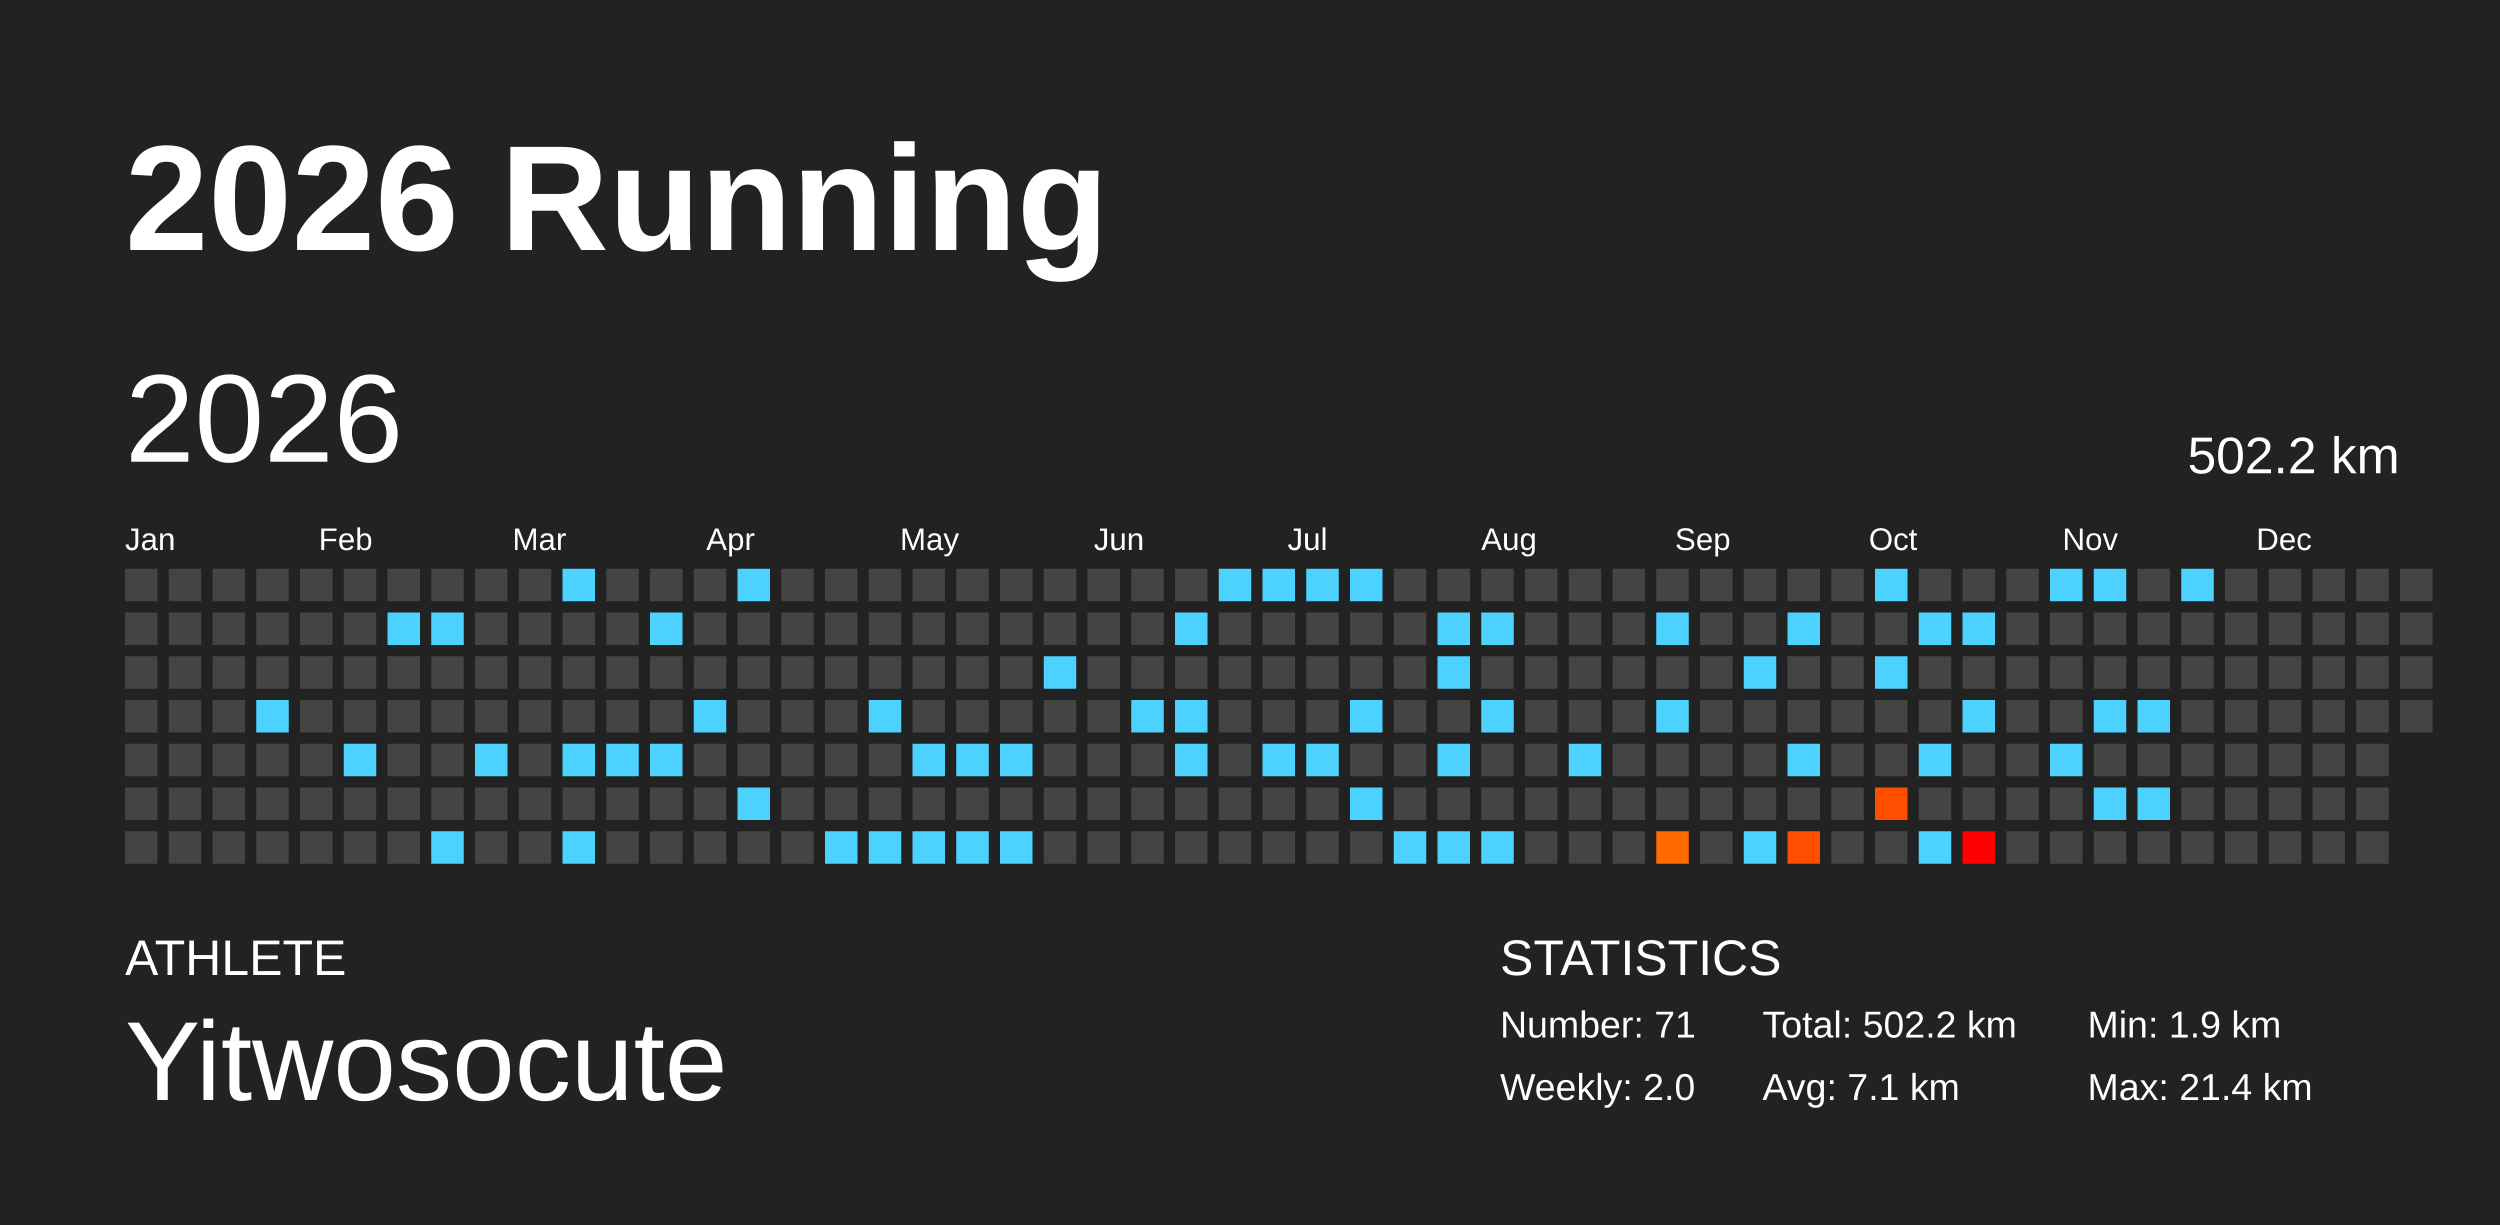
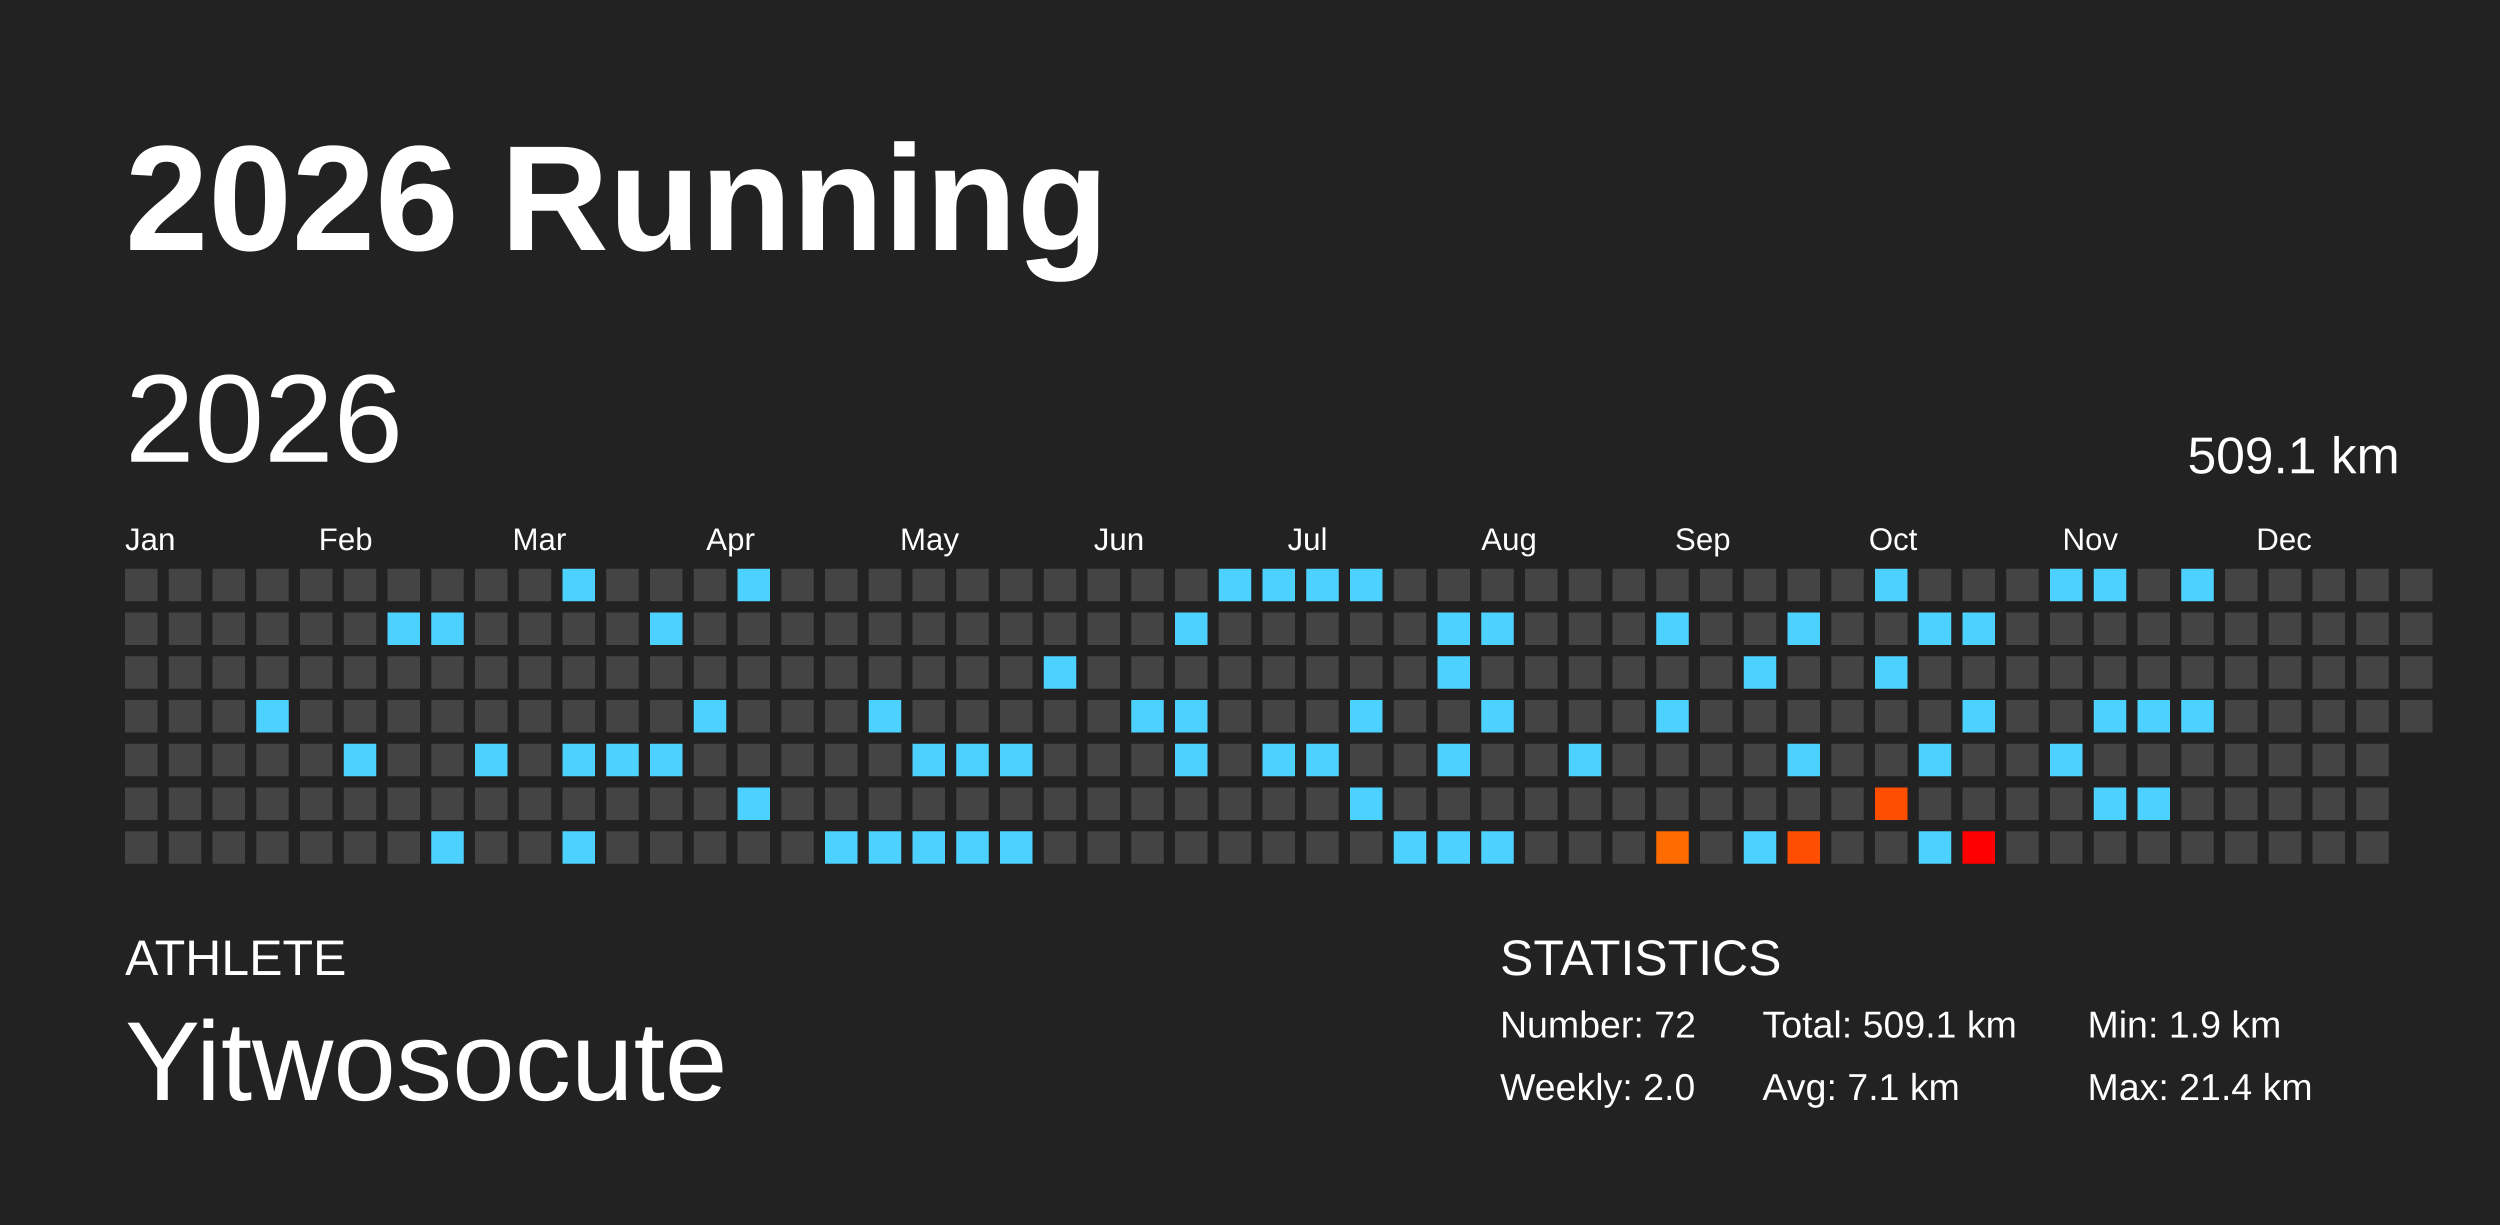
<svg xmlns="http://www.w3.org/2000/svg" baseProfile="full" height="98mm" version="1.1" viewBox="0,0,200,98" width="200mm">
  <defs />
  <rect fill="#222222" height="98" width="200" x="0" y="0" />
  <text fill="#FFFFFF" style="font-size:12px; font-family:Arial; font-weight:bold;" x="10" y="20">2026 Running</text>
  <text fill="#FFFFFF" style="font-size:4px; font-family:Arial" x="10" y="78">ATHLETE</text>
  <text fill="#FFFFFF" style="font-size:9px; font-family:Arial" x="10" y="88">Yitwosocute</text>
  <text fill="#FFFFFF" style="font-size:4px; font-family:Arial" x="120" y="78">STATISTICS</text>
-   <text fill="#FFFFFF" style="font-size:3px; font-family:Arial" x="120" y="83">Number: 71</text>
+   <text fill="#FFFFFF" style="font-size:3px; font-family:Arial" x="120" y="83">Number: 72</text>
  <text fill="#FFFFFF" style="font-size:3px; font-family:Arial" x="120" y="88">Weekly: 2.0</text>
-   <text fill="#FFFFFF" style="font-size:3px; font-family:Arial" x="141" y="83">Total: 502.2 km</text>
+   <text fill="#FFFFFF" style="font-size:3px; font-family:Arial" x="141" y="83">Total: 509.1 km</text>
  <text fill="#FFFFFF" style="font-size:3px; font-family:Arial" x="141" y="88">Avg: 7.1 km</text>
  <text fill="#FFFFFF" style="font-size:3px; font-family:Arial" x="167" y="83">Min: 1.9 km</text>
  <text fill="#FFFFFF" style="font-size:3px; font-family:Arial" x="167" y="88">Max: 21.4 km</text>
  <text dominant-baseline="hanging" fill="#FFFFFF" style="font-size:10.0px; font-family:Arial;" x="10" y="30">2026</text>
-   <text dominant-baseline="hanging" fill="#FFFFFF" style="font-size:4.125px; font-family:Arial;" x="175" y="35">502.2 km</text>
+   <text dominant-baseline="hanging" fill="#FFFFFF" style="font-size:4.125px; font-family:Arial;" x="175" y="35">509.1 km</text>
  <text fill="#FFFFFF" style="font-size:2.5px; font-family:Arial" x="10.0" y="44">Jan</text>
  <text fill="#FFFFFF" style="font-size:2.5px; font-family:Arial" x="25.5" y="44">Feb</text>
  <text fill="#FFFFFF" style="font-size:2.5px; font-family:Arial" x="41.0" y="44">Mar</text>
  <text fill="#FFFFFF" style="font-size:2.5px; font-family:Arial" x="56.5" y="44">Apr</text>
  <text fill="#FFFFFF" style="font-size:2.5px; font-family:Arial" x="72.0" y="44">May</text>
  <text fill="#FFFFFF" style="font-size:2.5px; font-family:Arial" x="87.5" y="44">Jun</text>
  <text fill="#FFFFFF" style="font-size:2.5px; font-family:Arial" x="103.0" y="44">Jul</text>
  <text fill="#FFFFFF" style="font-size:2.5px; font-family:Arial" x="118.5" y="44">Aug</text>
  <text fill="#FFFFFF" style="font-size:2.5px; font-family:Arial" x="134.0" y="44">Sep</text>
  <text fill="#FFFFFF" style="font-size:2.5px; font-family:Arial" x="149.5" y="44">Oct</text>
  <text fill="#FFFFFF" style="font-size:2.5px; font-family:Arial" x="165.0" y="44">Nov</text>
  <text fill="#FFFFFF" style="font-size:2.5px; font-family:Arial" x="180.5" y="44">Dec</text>
  <rect fill="#444444" height="2.6" width="2.6" x="10.0" y="45.5" />
  <rect fill="#444444" height="2.6" width="2.6" x="10.0" y="49.0" />
  <rect fill="#444444" height="2.6" width="2.6" x="10.0" y="52.5" />
  <rect fill="#444444" height="2.6" width="2.6" x="10.0" y="56.0" />
  <rect fill="#444444" height="2.6" width="2.6" x="10.0" y="59.5" />
  <rect fill="#444444" height="2.6" width="2.6" x="10.0" y="63.0" />
  <rect fill="#444444" height="2.6" width="2.6" x="10.0" y="66.5" />
  <rect fill="#444444" height="2.6" width="2.6" x="13.5" y="45.5" />
  <rect fill="#444444" height="2.6" width="2.6" x="13.5" y="49.0" />
  <rect fill="#444444" height="2.6" width="2.6" x="13.5" y="52.5" />
  <rect fill="#444444" height="2.6" width="2.6" x="13.5" y="56.0" />
  <rect fill="#444444" height="2.6" width="2.6" x="13.5" y="59.5" />
  <rect fill="#444444" height="2.6" width="2.6" x="13.5" y="63.0" />
  <rect fill="#444444" height="2.6" width="2.6" x="13.5" y="66.5" />
  <rect fill="#444444" height="2.6" width="2.6" x="17.0" y="45.5" />
  <rect fill="#444444" height="2.6" width="2.6" x="17.0" y="49.0" />
  <rect fill="#444444" height="2.6" width="2.6" x="17.0" y="52.5" />
  <rect fill="#444444" height="2.6" width="2.6" x="17.0" y="56.0" />
  <rect fill="#444444" height="2.6" width="2.6" x="17.0" y="59.5" />
  <rect fill="#444444" height="2.6" width="2.6" x="17.0" y="63.0" />
  <rect fill="#444444" height="2.6" width="2.6" x="17.0" y="66.5" />
  <rect fill="#444444" height="2.6" width="2.6" x="20.5" y="45.5" />
  <rect fill="#444444" height="2.6" width="2.6" x="20.5" y="49.0" />
  <rect fill="#444444" height="2.6" width="2.6" x="20.5" y="52.5" />
  <rect fill="#4dd2ff" height="2.6" width="2.6" x="20.5" y="56.0" />
  <rect fill="#444444" height="2.6" width="2.6" x="20.5" y="59.5" />
  <rect fill="#444444" height="2.6" width="2.6" x="20.5" y="63.0" />
  <rect fill="#444444" height="2.6" width="2.6" x="20.5" y="66.5" />
  <rect fill="#444444" height="2.6" width="2.6" x="24.0" y="45.5" />
  <rect fill="#444444" height="2.6" width="2.6" x="24.0" y="49.0" />
  <rect fill="#444444" height="2.6" width="2.6" x="24.0" y="52.5" />
  <rect fill="#444444" height="2.6" width="2.6" x="24.0" y="56.0" />
  <rect fill="#444444" height="2.6" width="2.6" x="24.0" y="59.5" />
  <rect fill="#444444" height="2.6" width="2.6" x="24.0" y="63.0" />
  <rect fill="#444444" height="2.6" width="2.6" x="24.0" y="66.5" />
  <rect fill="#444444" height="2.6" width="2.6" x="27.5" y="45.5" />
  <rect fill="#444444" height="2.6" width="2.6" x="27.5" y="49.0" />
  <rect fill="#444444" height="2.6" width="2.6" x="27.5" y="52.5" />
  <rect fill="#444444" height="2.6" width="2.6" x="27.5" y="56.0" />
  <rect fill="#4dd2ff" height="2.6" width="2.6" x="27.5" y="59.5" />
  <rect fill="#444444" height="2.6" width="2.6" x="27.5" y="63.0" />
  <rect fill="#444444" height="2.6" width="2.6" x="27.5" y="66.5" />
  <rect fill="#444444" height="2.6" width="2.6" x="31.0" y="45.5" />
  <rect fill="#4dd2ff" height="2.6" width="2.6" x="31.0" y="49.0" />
  <rect fill="#444444" height="2.6" width="2.6" x="31.0" y="52.5" />
  <rect fill="#444444" height="2.6" width="2.6" x="31.0" y="56.0" />
  <rect fill="#444444" height="2.6" width="2.6" x="31.0" y="59.5" />
  <rect fill="#444444" height="2.6" width="2.6" x="31.0" y="63.0" />
  <rect fill="#444444" height="2.6" width="2.6" x="31.0" y="66.5" />
  <rect fill="#444444" height="2.6" width="2.6" x="34.5" y="45.5" />
  <rect fill="#4dd2ff" height="2.6" width="2.6" x="34.5" y="49.0" />
  <rect fill="#444444" height="2.6" width="2.6" x="34.5" y="52.5" />
  <rect fill="#444444" height="2.6" width="2.6" x="34.5" y="56.0" />
  <rect fill="#444444" height="2.6" width="2.6" x="34.5" y="59.5" />
  <rect fill="#444444" height="2.6" width="2.6" x="34.5" y="63.0" />
  <rect fill="#4dd2ff" height="2.6" width="2.6" x="34.5" y="66.5" />
  <rect fill="#444444" height="2.6" width="2.6" x="38.0" y="45.5" />
  <rect fill="#444444" height="2.6" width="2.6" x="38.0" y="49.0" />
  <rect fill="#444444" height="2.6" width="2.6" x="38.0" y="52.5" />
  <rect fill="#444444" height="2.6" width="2.6" x="38.0" y="56.0" />
  <rect fill="#4dd2ff" height="2.6" width="2.6" x="38.0" y="59.5" />
  <rect fill="#444444" height="2.6" width="2.6" x="38.0" y="63.0" />
  <rect fill="#444444" height="2.6" width="2.6" x="38.0" y="66.5" />
  <rect fill="#444444" height="2.6" width="2.6" x="41.5" y="45.5" />
  <rect fill="#444444" height="2.6" width="2.6" x="41.5" y="49.0" />
  <rect fill="#444444" height="2.6" width="2.6" x="41.5" y="52.5" />
  <rect fill="#444444" height="2.6" width="2.6" x="41.5" y="56.0" />
  <rect fill="#444444" height="2.6" width="2.6" x="41.5" y="59.5" />
  <rect fill="#444444" height="2.6" width="2.6" x="41.5" y="63.0" />
  <rect fill="#444444" height="2.6" width="2.6" x="41.5" y="66.5" />
  <rect fill="#4dd2ff" height="2.6" width="2.6" x="45.0" y="45.5" />
  <rect fill="#444444" height="2.6" width="2.6" x="45.0" y="49.0" />
  <rect fill="#444444" height="2.6" width="2.6" x="45.0" y="52.5" />
  <rect fill="#444444" height="2.6" width="2.6" x="45.0" y="56.0" />
  <rect fill="#4dd2ff" height="2.6" width="2.6" x="45.0" y="59.5" />
  <rect fill="#444444" height="2.6" width="2.6" x="45.0" y="63.0" />
  <rect fill="#4dd2ff" height="2.6" width="2.6" x="45.0" y="66.5" />
  <rect fill="#444444" height="2.6" width="2.6" x="48.5" y="45.5" />
  <rect fill="#444444" height="2.6" width="2.6" x="48.5" y="49.0" />
  <rect fill="#444444" height="2.6" width="2.6" x="48.5" y="52.5" />
  <rect fill="#444444" height="2.6" width="2.6" x="48.5" y="56.0" />
  <rect fill="#4dd2ff" height="2.6" width="2.6" x="48.5" y="59.5" />
  <rect fill="#444444" height="2.6" width="2.6" x="48.5" y="63.0" />
  <rect fill="#444444" height="2.6" width="2.6" x="48.5" y="66.5" />
  <rect fill="#444444" height="2.6" width="2.6" x="52.0" y="45.5" />
  <rect fill="#4dd2ff" height="2.6" width="2.6" x="52.0" y="49.0" />
  <rect fill="#444444" height="2.6" width="2.6" x="52.0" y="52.5" />
  <rect fill="#444444" height="2.6" width="2.6" x="52.0" y="56.0" />
  <rect fill="#4dd2ff" height="2.6" width="2.6" x="52.0" y="59.5" />
  <rect fill="#444444" height="2.6" width="2.6" x="52.0" y="63.0" />
  <rect fill="#444444" height="2.6" width="2.6" x="52.0" y="66.5" />
  <rect fill="#444444" height="2.6" width="2.6" x="55.5" y="45.5" />
  <rect fill="#444444" height="2.6" width="2.6" x="55.5" y="49.0" />
  <rect fill="#444444" height="2.6" width="2.6" x="55.5" y="52.5" />
  <rect fill="#4dd2ff" height="2.6" width="2.6" x="55.5" y="56.0" />
  <rect fill="#444444" height="2.6" width="2.6" x="55.5" y="59.5" />
  <rect fill="#444444" height="2.6" width="2.6" x="55.5" y="63.0" />
  <rect fill="#444444" height="2.6" width="2.6" x="55.5" y="66.5" />
  <rect fill="#4dd2ff" height="2.6" width="2.6" x="59.0" y="45.5" />
  <rect fill="#444444" height="2.6" width="2.6" x="59.0" y="49.0" />
  <rect fill="#444444" height="2.6" width="2.6" x="59.0" y="52.5" />
  <rect fill="#444444" height="2.6" width="2.6" x="59.0" y="56.0" />
  <rect fill="#444444" height="2.6" width="2.6" x="59.0" y="59.5" />
  <rect fill="#4dd2ff" height="2.6" width="2.6" x="59.0" y="63.0" />
  <rect fill="#444444" height="2.6" width="2.6" x="59.0" y="66.5" />
  <rect fill="#444444" height="2.6" width="2.6" x="62.5" y="45.5" />
  <rect fill="#444444" height="2.6" width="2.6" x="62.5" y="49.0" />
  <rect fill="#444444" height="2.6" width="2.6" x="62.5" y="52.5" />
  <rect fill="#444444" height="2.6" width="2.6" x="62.5" y="56.0" />
  <rect fill="#444444" height="2.6" width="2.6" x="62.5" y="59.5" />
  <rect fill="#444444" height="2.6" width="2.6" x="62.5" y="63.0" />
  <rect fill="#444444" height="2.6" width="2.6" x="62.5" y="66.5" />
  <rect fill="#444444" height="2.6" width="2.6" x="66.0" y="45.5" />
  <rect fill="#444444" height="2.6" width="2.6" x="66.0" y="49.0" />
  <rect fill="#444444" height="2.6" width="2.6" x="66.0" y="52.5" />
  <rect fill="#444444" height="2.6" width="2.6" x="66.0" y="56.0" />
  <rect fill="#444444" height="2.6" width="2.6" x="66.0" y="59.5" />
  <rect fill="#444444" height="2.6" width="2.6" x="66.0" y="63.0" />
  <rect fill="#4dd2ff" height="2.6" width="2.6" x="66.0" y="66.5" />
  <rect fill="#444444" height="2.6" width="2.6" x="69.5" y="45.5" />
  <rect fill="#444444" height="2.6" width="2.6" x="69.5" y="49.0" />
  <rect fill="#444444" height="2.6" width="2.6" x="69.5" y="52.5" />
  <rect fill="#4dd2ff" height="2.6" width="2.6" x="69.5" y="56.0" />
  <rect fill="#444444" height="2.6" width="2.6" x="69.5" y="59.5" />
  <rect fill="#444444" height="2.6" width="2.6" x="69.5" y="63.0" />
  <rect fill="#4dd2ff" height="2.6" width="2.6" x="69.5" y="66.5" />
  <rect fill="#444444" height="2.6" width="2.6" x="73.0" y="45.5" />
  <rect fill="#444444" height="2.6" width="2.6" x="73.0" y="49.0" />
  <rect fill="#444444" height="2.6" width="2.6" x="73.0" y="52.5" />
  <rect fill="#444444" height="2.6" width="2.6" x="73.0" y="56.0" />
  <rect fill="#4dd2ff" height="2.6" width="2.6" x="73.0" y="59.5" />
  <rect fill="#444444" height="2.6" width="2.6" x="73.0" y="63.0" />
  <rect fill="#4dd2ff" height="2.6" width="2.6" x="73.0" y="66.5" />
  <rect fill="#444444" height="2.6" width="2.6" x="76.5" y="45.5" />
  <rect fill="#444444" height="2.6" width="2.6" x="76.5" y="49.0" />
  <rect fill="#444444" height="2.6" width="2.6" x="76.5" y="52.5" />
  <rect fill="#444444" height="2.6" width="2.6" x="76.5" y="56.0" />
  <rect fill="#4dd2ff" height="2.6" width="2.6" x="76.5" y="59.5" />
  <rect fill="#444444" height="2.6" width="2.6" x="76.5" y="63.0" />
  <rect fill="#4dd2ff" height="2.6" width="2.6" x="76.5" y="66.5" />
  <rect fill="#444444" height="2.6" width="2.6" x="80.0" y="45.5" />
  <rect fill="#444444" height="2.6" width="2.6" x="80.0" y="49.0" />
  <rect fill="#444444" height="2.6" width="2.6" x="80.0" y="52.5" />
  <rect fill="#444444" height="2.6" width="2.6" x="80.0" y="56.0" />
  <rect fill="#4dd2ff" height="2.6" width="2.6" x="80.0" y="59.5" />
  <rect fill="#444444" height="2.6" width="2.6" x="80.0" y="63.0" />
  <rect fill="#4dd2ff" height="2.6" width="2.6" x="80.0" y="66.5" />
  <rect fill="#444444" height="2.6" width="2.6" x="83.5" y="45.5" />
  <rect fill="#444444" height="2.6" width="2.6" x="83.5" y="49.0" />
  <rect fill="#4dd2ff" height="2.6" width="2.6" x="83.5" y="52.5" />
  <rect fill="#444444" height="2.6" width="2.6" x="83.5" y="56.0" />
  <rect fill="#444444" height="2.6" width="2.6" x="83.5" y="59.5" />
  <rect fill="#444444" height="2.6" width="2.6" x="83.5" y="63.0" />
  <rect fill="#444444" height="2.6" width="2.6" x="83.5" y="66.5" />
  <rect fill="#444444" height="2.6" width="2.6" x="87.0" y="45.5" />
  <rect fill="#444444" height="2.6" width="2.6" x="87.0" y="49.0" />
  <rect fill="#444444" height="2.6" width="2.6" x="87.0" y="52.5" />
  <rect fill="#444444" height="2.6" width="2.6" x="87.0" y="56.0" />
  <rect fill="#444444" height="2.6" width="2.6" x="87.0" y="59.5" />
  <rect fill="#444444" height="2.6" width="2.6" x="87.0" y="63.0" />
  <rect fill="#444444" height="2.6" width="2.6" x="87.0" y="66.5" />
  <rect fill="#444444" height="2.6" width="2.6" x="90.5" y="45.5" />
  <rect fill="#444444" height="2.6" width="2.6" x="90.5" y="49.0" />
  <rect fill="#444444" height="2.6" width="2.6" x="90.5" y="52.5" />
  <rect fill="#4dd2ff" height="2.6" width="2.6" x="90.5" y="56.0" />
  <rect fill="#444444" height="2.6" width="2.6" x="90.5" y="59.5" />
  <rect fill="#444444" height="2.6" width="2.6" x="90.5" y="63.0" />
  <rect fill="#444444" height="2.6" width="2.6" x="90.5" y="66.5" />
  <rect fill="#444444" height="2.6" width="2.6" x="94.0" y="45.5" />
  <rect fill="#4dd2ff" height="2.6" width="2.6" x="94.0" y="49.0" />
  <rect fill="#444444" height="2.6" width="2.6" x="94.0" y="52.5" />
  <rect fill="#4dd2ff" height="2.6" width="2.6" x="94.0" y="56.0" />
  <rect fill="#4dd2ff" height="2.6" width="2.6" x="94.0" y="59.5" />
  <rect fill="#444444" height="2.6" width="2.6" x="94.0" y="63.0" />
  <rect fill="#444444" height="2.6" width="2.6" x="94.0" y="66.5" />
  <rect fill="#4dd2ff" height="2.6" width="2.6" x="97.5" y="45.5" />
  <rect fill="#444444" height="2.6" width="2.6" x="97.5" y="49.0" />
  <rect fill="#444444" height="2.6" width="2.6" x="97.5" y="52.5" />
  <rect fill="#444444" height="2.6" width="2.6" x="97.5" y="56.0" />
  <rect fill="#444444" height="2.6" width="2.6" x="97.5" y="59.5" />
  <rect fill="#444444" height="2.6" width="2.6" x="97.5" y="63.0" />
  <rect fill="#444444" height="2.6" width="2.6" x="97.5" y="66.5" />
  <rect fill="#4dd2ff" height="2.6" width="2.6" x="101.0" y="45.5" />
  <rect fill="#444444" height="2.6" width="2.6" x="101.0" y="49.0" />
  <rect fill="#444444" height="2.6" width="2.6" x="101.0" y="52.5" />
  <rect fill="#444444" height="2.6" width="2.6" x="101.0" y="56.0" />
  <rect fill="#4dd2ff" height="2.6" width="2.6" x="101.0" y="59.5" />
  <rect fill="#444444" height="2.6" width="2.6" x="101.0" y="63.0" />
  <rect fill="#444444" height="2.6" width="2.6" x="101.0" y="66.5" />
  <rect fill="#4dd2ff" height="2.6" width="2.6" x="104.5" y="45.5" />
  <rect fill="#444444" height="2.6" width="2.6" x="104.5" y="49.0" />
  <rect fill="#444444" height="2.6" width="2.6" x="104.5" y="52.5" />
  <rect fill="#444444" height="2.6" width="2.6" x="104.5" y="56.0" />
  <rect fill="#4dd2ff" height="2.6" width="2.6" x="104.5" y="59.5" />
  <rect fill="#444444" height="2.6" width="2.6" x="104.5" y="63.0" />
  <rect fill="#444444" height="2.6" width="2.6" x="104.5" y="66.5" />
  <rect fill="#4dd2ff" height="2.6" width="2.6" x="108.0" y="45.5" />
  <rect fill="#444444" height="2.6" width="2.6" x="108.0" y="49.0" />
  <rect fill="#444444" height="2.6" width="2.6" x="108.0" y="52.5" />
  <rect fill="#4dd2ff" height="2.6" width="2.6" x="108.0" y="56.0" />
  <rect fill="#444444" height="2.6" width="2.6" x="108.0" y="59.5" />
  <rect fill="#4dd2ff" height="2.6" width="2.6" x="108.0" y="63.0" />
  <rect fill="#444444" height="2.6" width="2.6" x="108.0" y="66.5" />
  <rect fill="#444444" height="2.6" width="2.6" x="111.5" y="45.5" />
  <rect fill="#444444" height="2.6" width="2.6" x="111.5" y="49.0" />
  <rect fill="#444444" height="2.6" width="2.6" x="111.5" y="52.5" />
  <rect fill="#444444" height="2.6" width="2.6" x="111.5" y="56.0" />
  <rect fill="#444444" height="2.6" width="2.6" x="111.5" y="59.5" />
  <rect fill="#444444" height="2.6" width="2.6" x="111.5" y="63.0" />
  <rect fill="#4dd2ff" height="2.6" width="2.6" x="111.5" y="66.5" />
  <rect fill="#444444" height="2.6" width="2.6" x="115.0" y="45.5" />
  <rect fill="#4dd2ff" height="2.6" width="2.6" x="115.0" y="49.0" />
  <rect fill="#4dd2ff" height="2.6" width="2.6" x="115.0" y="52.5" />
  <rect fill="#444444" height="2.6" width="2.6" x="115.0" y="56.0" />
  <rect fill="#4dd2ff" height="2.6" width="2.6" x="115.0" y="59.5" />
  <rect fill="#444444" height="2.6" width="2.6" x="115.0" y="63.0" />
  <rect fill="#4dd2ff" height="2.6" width="2.6" x="115.0" y="66.5" />
  <rect fill="#444444" height="2.6" width="2.6" x="118.5" y="45.5" />
  <rect fill="#4dd2ff" height="2.6" width="2.6" x="118.5" y="49.0" />
  <rect fill="#444444" height="2.6" width="2.6" x="118.5" y="52.5" />
  <rect fill="#4dd2ff" height="2.6" width="2.6" x="118.5" y="56.0" />
  <rect fill="#444444" height="2.6" width="2.6" x="118.5" y="59.5" />
  <rect fill="#444444" height="2.6" width="2.6" x="118.5" y="63.0" />
  <rect fill="#4dd2ff" height="2.6" width="2.6" x="118.5" y="66.5" />
  <rect fill="#444444" height="2.6" width="2.6" x="122.0" y="45.5" />
  <rect fill="#444444" height="2.6" width="2.6" x="122.0" y="49.0" />
  <rect fill="#444444" height="2.6" width="2.6" x="122.0" y="52.5" />
  <rect fill="#444444" height="2.6" width="2.6" x="122.0" y="56.0" />
  <rect fill="#444444" height="2.6" width="2.6" x="122.0" y="59.5" />
  <rect fill="#444444" height="2.6" width="2.6" x="122.0" y="63.0" />
  <rect fill="#444444" height="2.6" width="2.6" x="122.0" y="66.5" />
  <rect fill="#444444" height="2.6" width="2.6" x="125.5" y="45.5" />
  <rect fill="#444444" height="2.6" width="2.6" x="125.5" y="49.0" />
  <rect fill="#444444" height="2.6" width="2.6" x="125.5" y="52.5" />
  <rect fill="#444444" height="2.6" width="2.6" x="125.5" y="56.0" />
  <rect fill="#4dd2ff" height="2.6" width="2.6" x="125.5" y="59.5" />
  <rect fill="#444444" height="2.6" width="2.6" x="125.5" y="63.0" />
  <rect fill="#444444" height="2.6" width="2.6" x="125.5" y="66.5" />
  <rect fill="#444444" height="2.6" width="2.6" x="129.0" y="45.5" />
  <rect fill="#444444" height="2.6" width="2.6" x="129.0" y="49.0" />
  <rect fill="#444444" height="2.6" width="2.6" x="129.0" y="52.5" />
  <rect fill="#444444" height="2.6" width="2.6" x="129.0" y="56.0" />
  <rect fill="#444444" height="2.6" width="2.6" x="129.0" y="59.5" />
  <rect fill="#444444" height="2.6" width="2.6" x="129.0" y="63.0" />
  <rect fill="#444444" height="2.6" width="2.6" x="129.0" y="66.5" />
  <rect fill="#444444" height="2.6" width="2.6" x="132.5" y="45.5" />
  <rect fill="#4dd2ff" height="2.6" width="2.6" x="132.5" y="49.0" />
  <rect fill="#444444" height="2.6" width="2.6" x="132.5" y="52.5" />
  <rect fill="#4dd2ff" height="2.6" width="2.6" x="132.5" y="56.0" />
  <rect fill="#444444" height="2.6" width="2.6" x="132.5" y="59.5" />
  <rect fill="#444444" height="2.6" width="2.6" x="132.5" y="63.0" />
  <rect fill="#ff6b00" height="2.6" width="2.6" x="132.5" y="66.5" />
  <rect fill="#444444" height="2.6" width="2.6" x="136.0" y="45.5" />
  <rect fill="#444444" height="2.6" width="2.6" x="136.0" y="49.0" />
  <rect fill="#444444" height="2.6" width="2.6" x="136.0" y="52.5" />
  <rect fill="#444444" height="2.6" width="2.6" x="136.0" y="56.0" />
  <rect fill="#444444" height="2.6" width="2.6" x="136.0" y="59.5" />
  <rect fill="#444444" height="2.6" width="2.6" x="136.0" y="63.0" />
  <rect fill="#444444" height="2.6" width="2.6" x="136.0" y="66.5" />
  <rect fill="#444444" height="2.6" width="2.6" x="139.5" y="45.5" />
  <rect fill="#444444" height="2.6" width="2.6" x="139.5" y="49.0" />
  <rect fill="#4dd2ff" height="2.6" width="2.6" x="139.5" y="52.5" />
  <rect fill="#444444" height="2.6" width="2.6" x="139.5" y="56.0" />
  <rect fill="#444444" height="2.6" width="2.6" x="139.5" y="59.5" />
  <rect fill="#444444" height="2.6" width="2.6" x="139.5" y="63.0" />
  <rect fill="#4dd2ff" height="2.6" width="2.6" x="139.5" y="66.5" />
  <rect fill="#444444" height="2.6" width="2.6" x="143.0" y="45.5" />
  <rect fill="#4dd2ff" height="2.6" width="2.6" x="143.0" y="49.0" />
  <rect fill="#444444" height="2.6" width="2.6" x="143.0" y="52.5" />
  <rect fill="#444444" height="2.6" width="2.6" x="143.0" y="56.0" />
  <rect fill="#4dd2ff" height="2.6" width="2.6" x="143.0" y="59.5" />
  <rect fill="#444444" height="2.6" width="2.6" x="143.0" y="63.0" />
  <rect fill="#ff4e00" height="2.6" width="2.6" x="143.0" y="66.5" />
  <rect fill="#444444" height="2.6" width="2.6" x="146.5" y="45.5" />
  <rect fill="#444444" height="2.6" width="2.6" x="146.5" y="49.0" />
  <rect fill="#444444" height="2.6" width="2.6" x="146.5" y="52.5" />
  <rect fill="#444444" height="2.6" width="2.6" x="146.5" y="56.0" />
  <rect fill="#444444" height="2.6" width="2.6" x="146.5" y="59.5" />
  <rect fill="#444444" height="2.6" width="2.6" x="146.5" y="63.0" />
  <rect fill="#444444" height="2.6" width="2.6" x="146.5" y="66.5" />
  <rect fill="#4dd2ff" height="2.6" width="2.6" x="150.0" y="45.5" />
  <rect fill="#444444" height="2.6" width="2.6" x="150.0" y="49.0" />
  <rect fill="#4dd2ff" height="2.6" width="2.6" x="150.0" y="52.5" />
  <rect fill="#444444" height="2.6" width="2.6" x="150.0" y="56.0" />
  <rect fill="#444444" height="2.6" width="2.6" x="150.0" y="59.5" />
  <rect fill="#ff4e00" height="2.6" width="2.6" x="150.0" y="63.0" />
  <rect fill="#444444" height="2.6" width="2.6" x="150.0" y="66.5" />
  <rect fill="#444444" height="2.6" width="2.6" x="153.5" y="45.5" />
  <rect fill="#4dd2ff" height="2.6" width="2.6" x="153.5" y="49.0" />
  <rect fill="#444444" height="2.6" width="2.6" x="153.5" y="52.5" />
  <rect fill="#444444" height="2.6" width="2.6" x="153.5" y="56.0" />
  <rect fill="#4dd2ff" height="2.6" width="2.6" x="153.5" y="59.5" />
  <rect fill="#444444" height="2.6" width="2.6" x="153.5" y="63.0" />
  <rect fill="#4dd2ff" height="2.6" width="2.6" x="153.5" y="66.5" />
  <rect fill="#444444" height="2.6" width="2.6" x="157.0" y="45.5" />
  <rect fill="#4dd2ff" height="2.6" width="2.6" x="157.0" y="49.0" />
  <rect fill="#444444" height="2.6" width="2.6" x="157.0" y="52.5" />
  <rect fill="#4dd2ff" height="2.6" width="2.6" x="157.0" y="56.0" />
  <rect fill="#444444" height="2.6" width="2.6" x="157.0" y="59.5" />
  <rect fill="#444444" height="2.6" width="2.6" x="157.0" y="63.0" />
  <rect fill="red" height="2.6" width="2.6" x="157.0" y="66.5" />
  <rect fill="#444444" height="2.6" width="2.6" x="160.5" y="45.5" />
  <rect fill="#444444" height="2.6" width="2.6" x="160.5" y="49.0" />
  <rect fill="#444444" height="2.6" width="2.6" x="160.5" y="52.5" />
  <rect fill="#444444" height="2.6" width="2.6" x="160.5" y="56.0" />
  <rect fill="#444444" height="2.6" width="2.6" x="160.5" y="59.5" />
  <rect fill="#444444" height="2.6" width="2.6" x="160.5" y="63.0" />
  <rect fill="#444444" height="2.6" width="2.6" x="160.5" y="66.5" />
  <rect fill="#4dd2ff" height="2.6" width="2.6" x="164.0" y="45.5" />
  <rect fill="#444444" height="2.6" width="2.6" x="164.0" y="49.0" />
  <rect fill="#444444" height="2.6" width="2.6" x="164.0" y="52.5" />
  <rect fill="#444444" height="2.6" width="2.6" x="164.0" y="56.0" />
  <rect fill="#4dd2ff" height="2.6" width="2.6" x="164.0" y="59.5" />
  <rect fill="#444444" height="2.6" width="2.6" x="164.0" y="63.0" />
  <rect fill="#444444" height="2.6" width="2.6" x="164.0" y="66.5" />
  <rect fill="#4dd2ff" height="2.6" width="2.6" x="167.5" y="45.5" />
  <rect fill="#444444" height="2.6" width="2.6" x="167.5" y="49.0" />
  <rect fill="#444444" height="2.6" width="2.6" x="167.5" y="52.5" />
  <rect fill="#4dd2ff" height="2.6" width="2.6" x="167.5" y="56.0" />
  <rect fill="#444444" height="2.6" width="2.6" x="167.5" y="59.5" />
  <rect fill="#4dd2ff" height="2.6" width="2.6" x="167.5" y="63.0" />
  <rect fill="#444444" height="2.6" width="2.6" x="167.5" y="66.5" />
  <rect fill="#444444" height="2.6" width="2.6" x="171.0" y="45.5" />
  <rect fill="#444444" height="2.6" width="2.6" x="171.0" y="49.0" />
  <rect fill="#444444" height="2.6" width="2.6" x="171.0" y="52.5" />
  <rect fill="#4dd2ff" height="2.6" width="2.6" x="171.0" y="56.0" />
  <rect fill="#444444" height="2.6" width="2.6" x="171.0" y="59.5" />
  <rect fill="#4dd2ff" height="2.6" width="2.6" x="171.0" y="63.0" />
  <rect fill="#444444" height="2.6" width="2.6" x="171.0" y="66.5" />
  <rect fill="#4dd2ff" height="2.6" width="2.6" x="174.5" y="45.5" />
  <rect fill="#444444" height="2.6" width="2.6" x="174.5" y="49.0" />
  <rect fill="#444444" height="2.6" width="2.6" x="174.5" y="52.5" />
-   <rect fill="#444444" height="2.6" width="2.6" x="174.5" y="56.0" />
+   <rect fill="#4dd2ff" height="2.6" width="2.6" x="174.5" y="56.0" />
  <rect fill="#444444" height="2.6" width="2.6" x="174.5" y="59.5" />
  <rect fill="#444444" height="2.6" width="2.6" x="174.5" y="63.0" />
  <rect fill="#444444" height="2.6" width="2.6" x="174.5" y="66.5" />
  <rect fill="#444444" height="2.6" width="2.6" x="178.0" y="45.5" />
  <rect fill="#444444" height="2.6" width="2.6" x="178.0" y="49.0" />
  <rect fill="#444444" height="2.6" width="2.6" x="178.0" y="52.5" />
  <rect fill="#444444" height="2.6" width="2.6" x="178.0" y="56.0" />
  <rect fill="#444444" height="2.6" width="2.6" x="178.0" y="59.5" />
  <rect fill="#444444" height="2.6" width="2.6" x="178.0" y="63.0" />
  <rect fill="#444444" height="2.6" width="2.6" x="178.0" y="66.5" />
  <rect fill="#444444" height="2.6" width="2.6" x="181.5" y="45.5" />
  <rect fill="#444444" height="2.6" width="2.6" x="181.5" y="49.0" />
  <rect fill="#444444" height="2.6" width="2.6" x="181.5" y="52.5" />
  <rect fill="#444444" height="2.6" width="2.6" x="181.5" y="56.0" />
  <rect fill="#444444" height="2.6" width="2.6" x="181.5" y="59.5" />
  <rect fill="#444444" height="2.6" width="2.6" x="181.5" y="63.0" />
  <rect fill="#444444" height="2.6" width="2.6" x="181.5" y="66.5" />
  <rect fill="#444444" height="2.6" width="2.6" x="185.0" y="45.5" />
  <rect fill="#444444" height="2.6" width="2.6" x="185.0" y="49.0" />
  <rect fill="#444444" height="2.6" width="2.6" x="185.0" y="52.5" />
  <rect fill="#444444" height="2.6" width="2.6" x="185.0" y="56.0" />
  <rect fill="#444444" height="2.6" width="2.6" x="185.0" y="59.5" />
  <rect fill="#444444" height="2.6" width="2.6" x="185.0" y="63.0" />
  <rect fill="#444444" height="2.6" width="2.6" x="185.0" y="66.5" />
  <rect fill="#444444" height="2.6" width="2.6" x="188.5" y="45.5" />
  <rect fill="#444444" height="2.6" width="2.6" x="188.5" y="49.0" />
  <rect fill="#444444" height="2.6" width="2.6" x="188.5" y="52.5" />
  <rect fill="#444444" height="2.6" width="2.6" x="188.5" y="56.0" />
  <rect fill="#444444" height="2.6" width="2.6" x="188.5" y="59.5" />
  <rect fill="#444444" height="2.6" width="2.6" x="188.5" y="63.0" />
  <rect fill="#444444" height="2.6" width="2.6" x="188.5" y="66.5" />
  <rect fill="#444444" height="2.6" width="2.6" x="192.0" y="45.5" />
  <rect fill="#444444" height="2.6" width="2.6" x="192.0" y="49.0" />
  <rect fill="#444444" height="2.6" width="2.6" x="192.0" y="52.5" />
  <rect fill="#444444" height="2.6" width="2.6" x="192.0" y="56.0" />
</svg>
